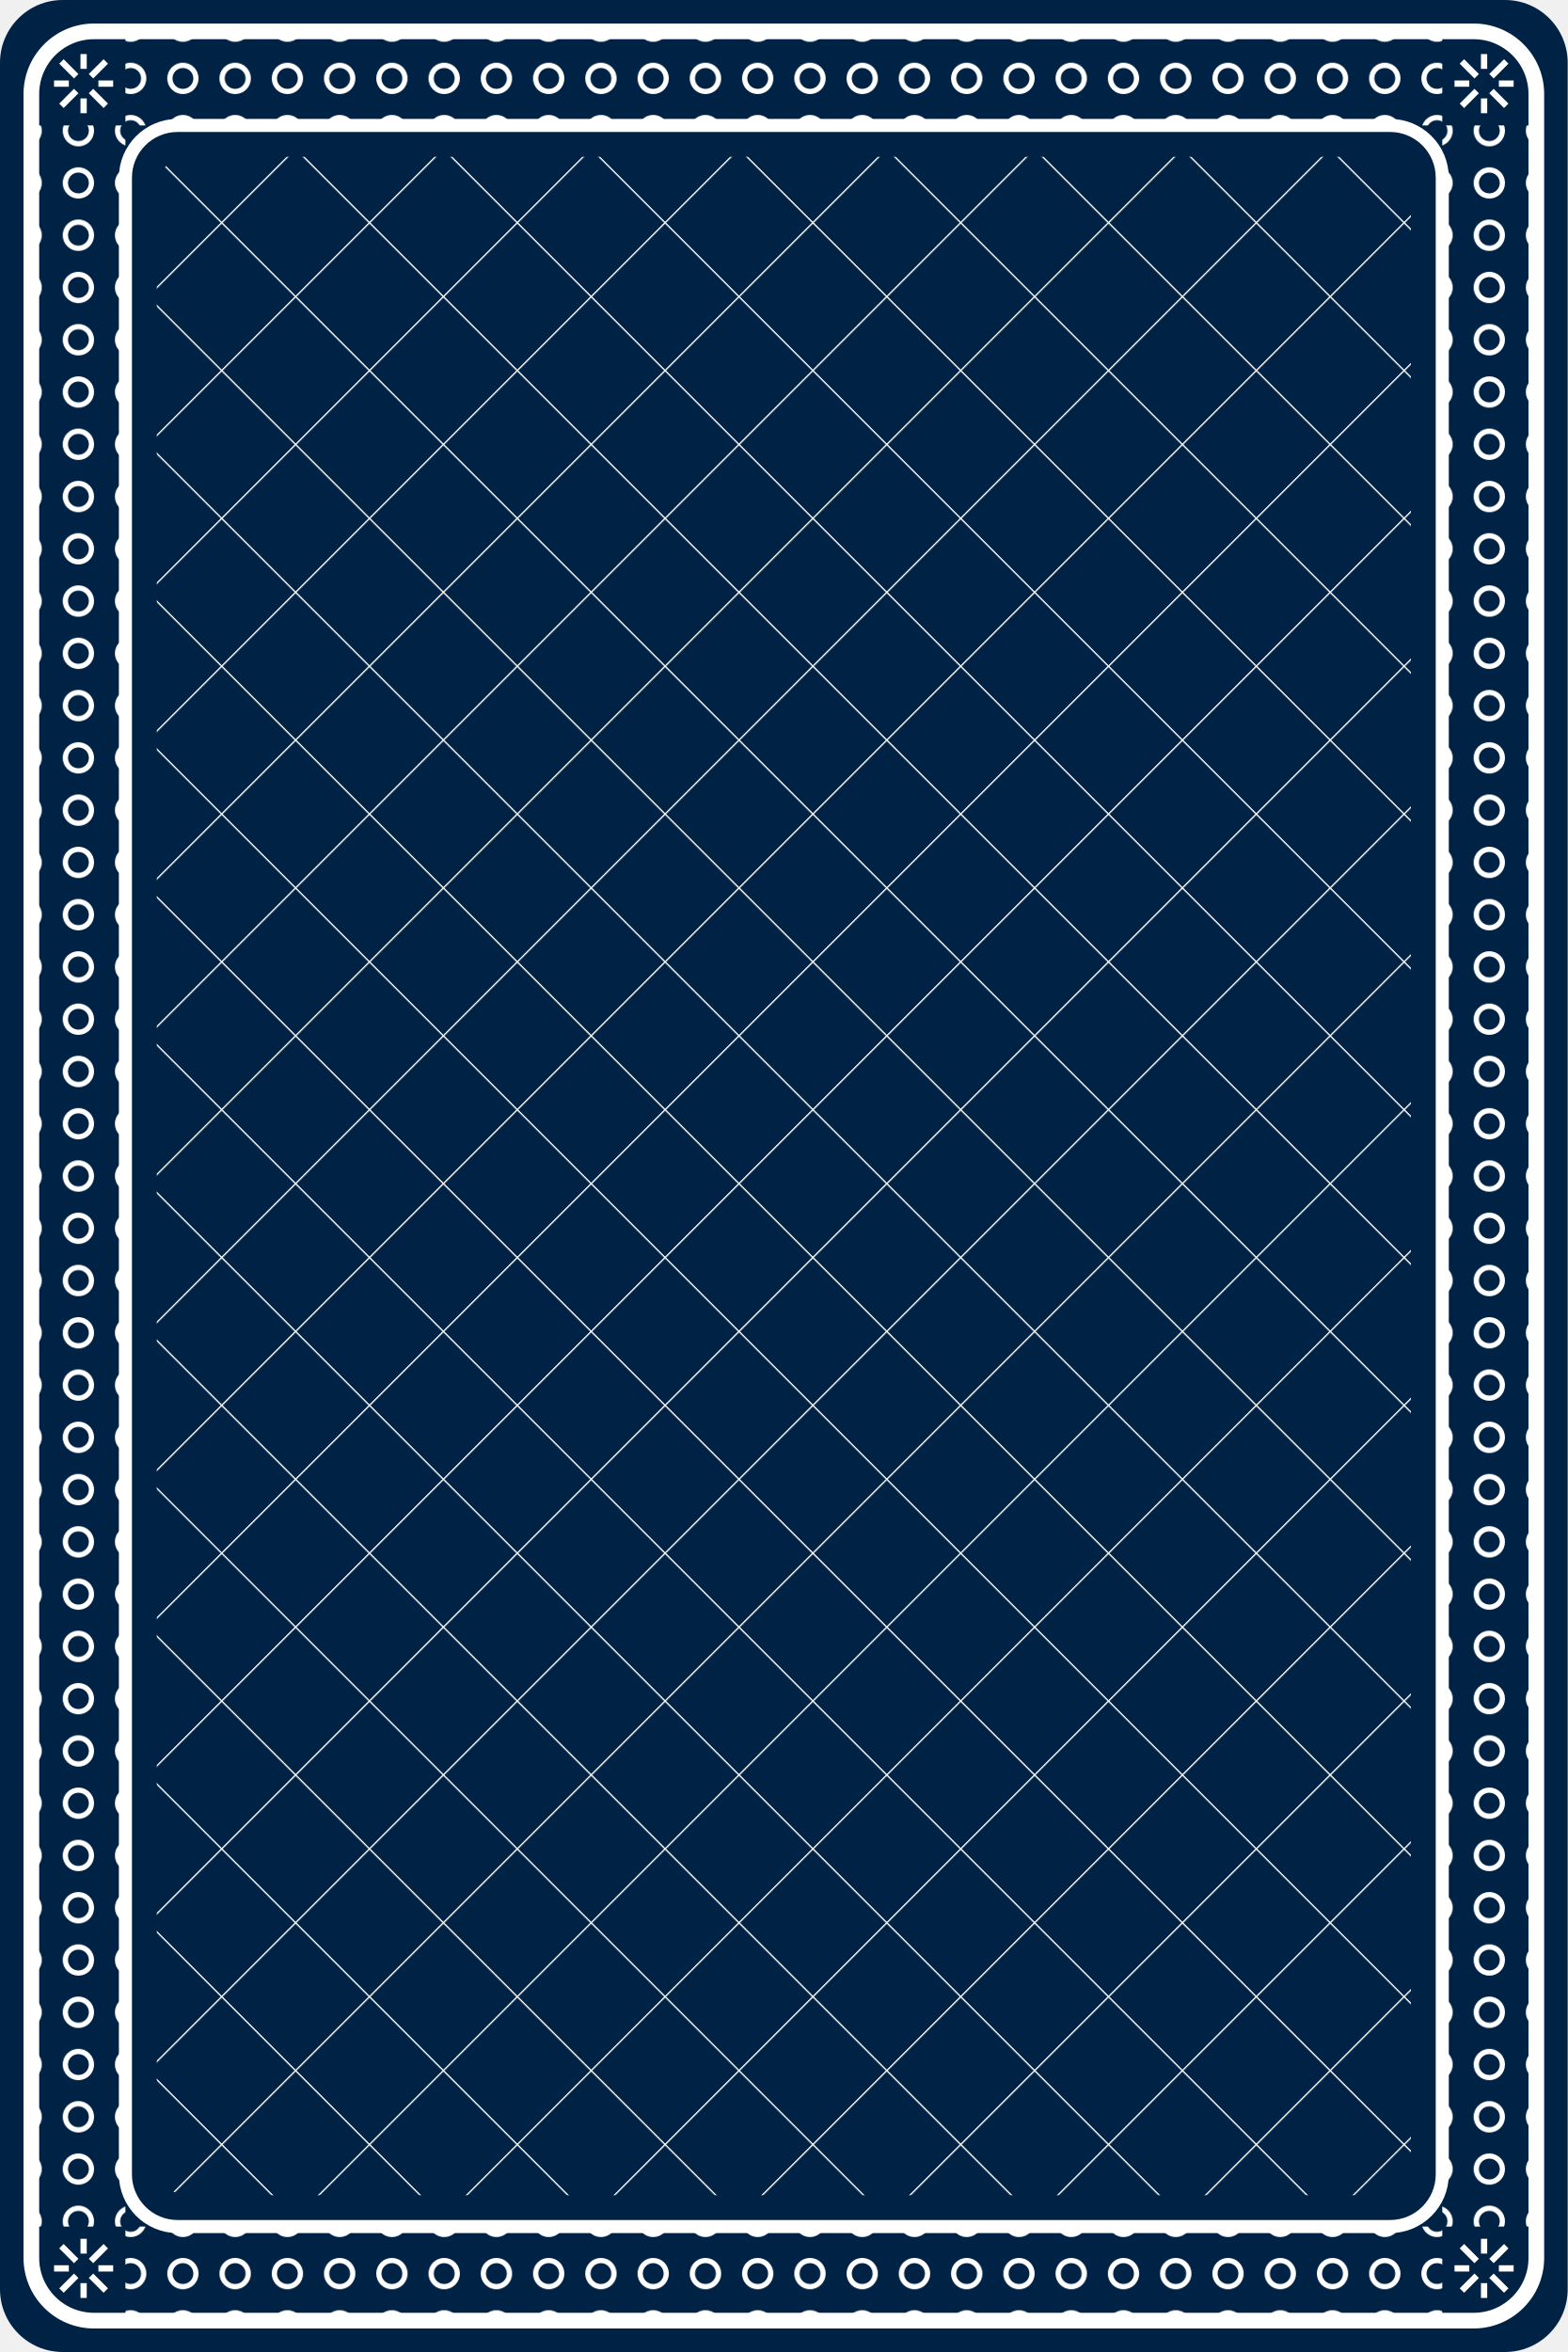
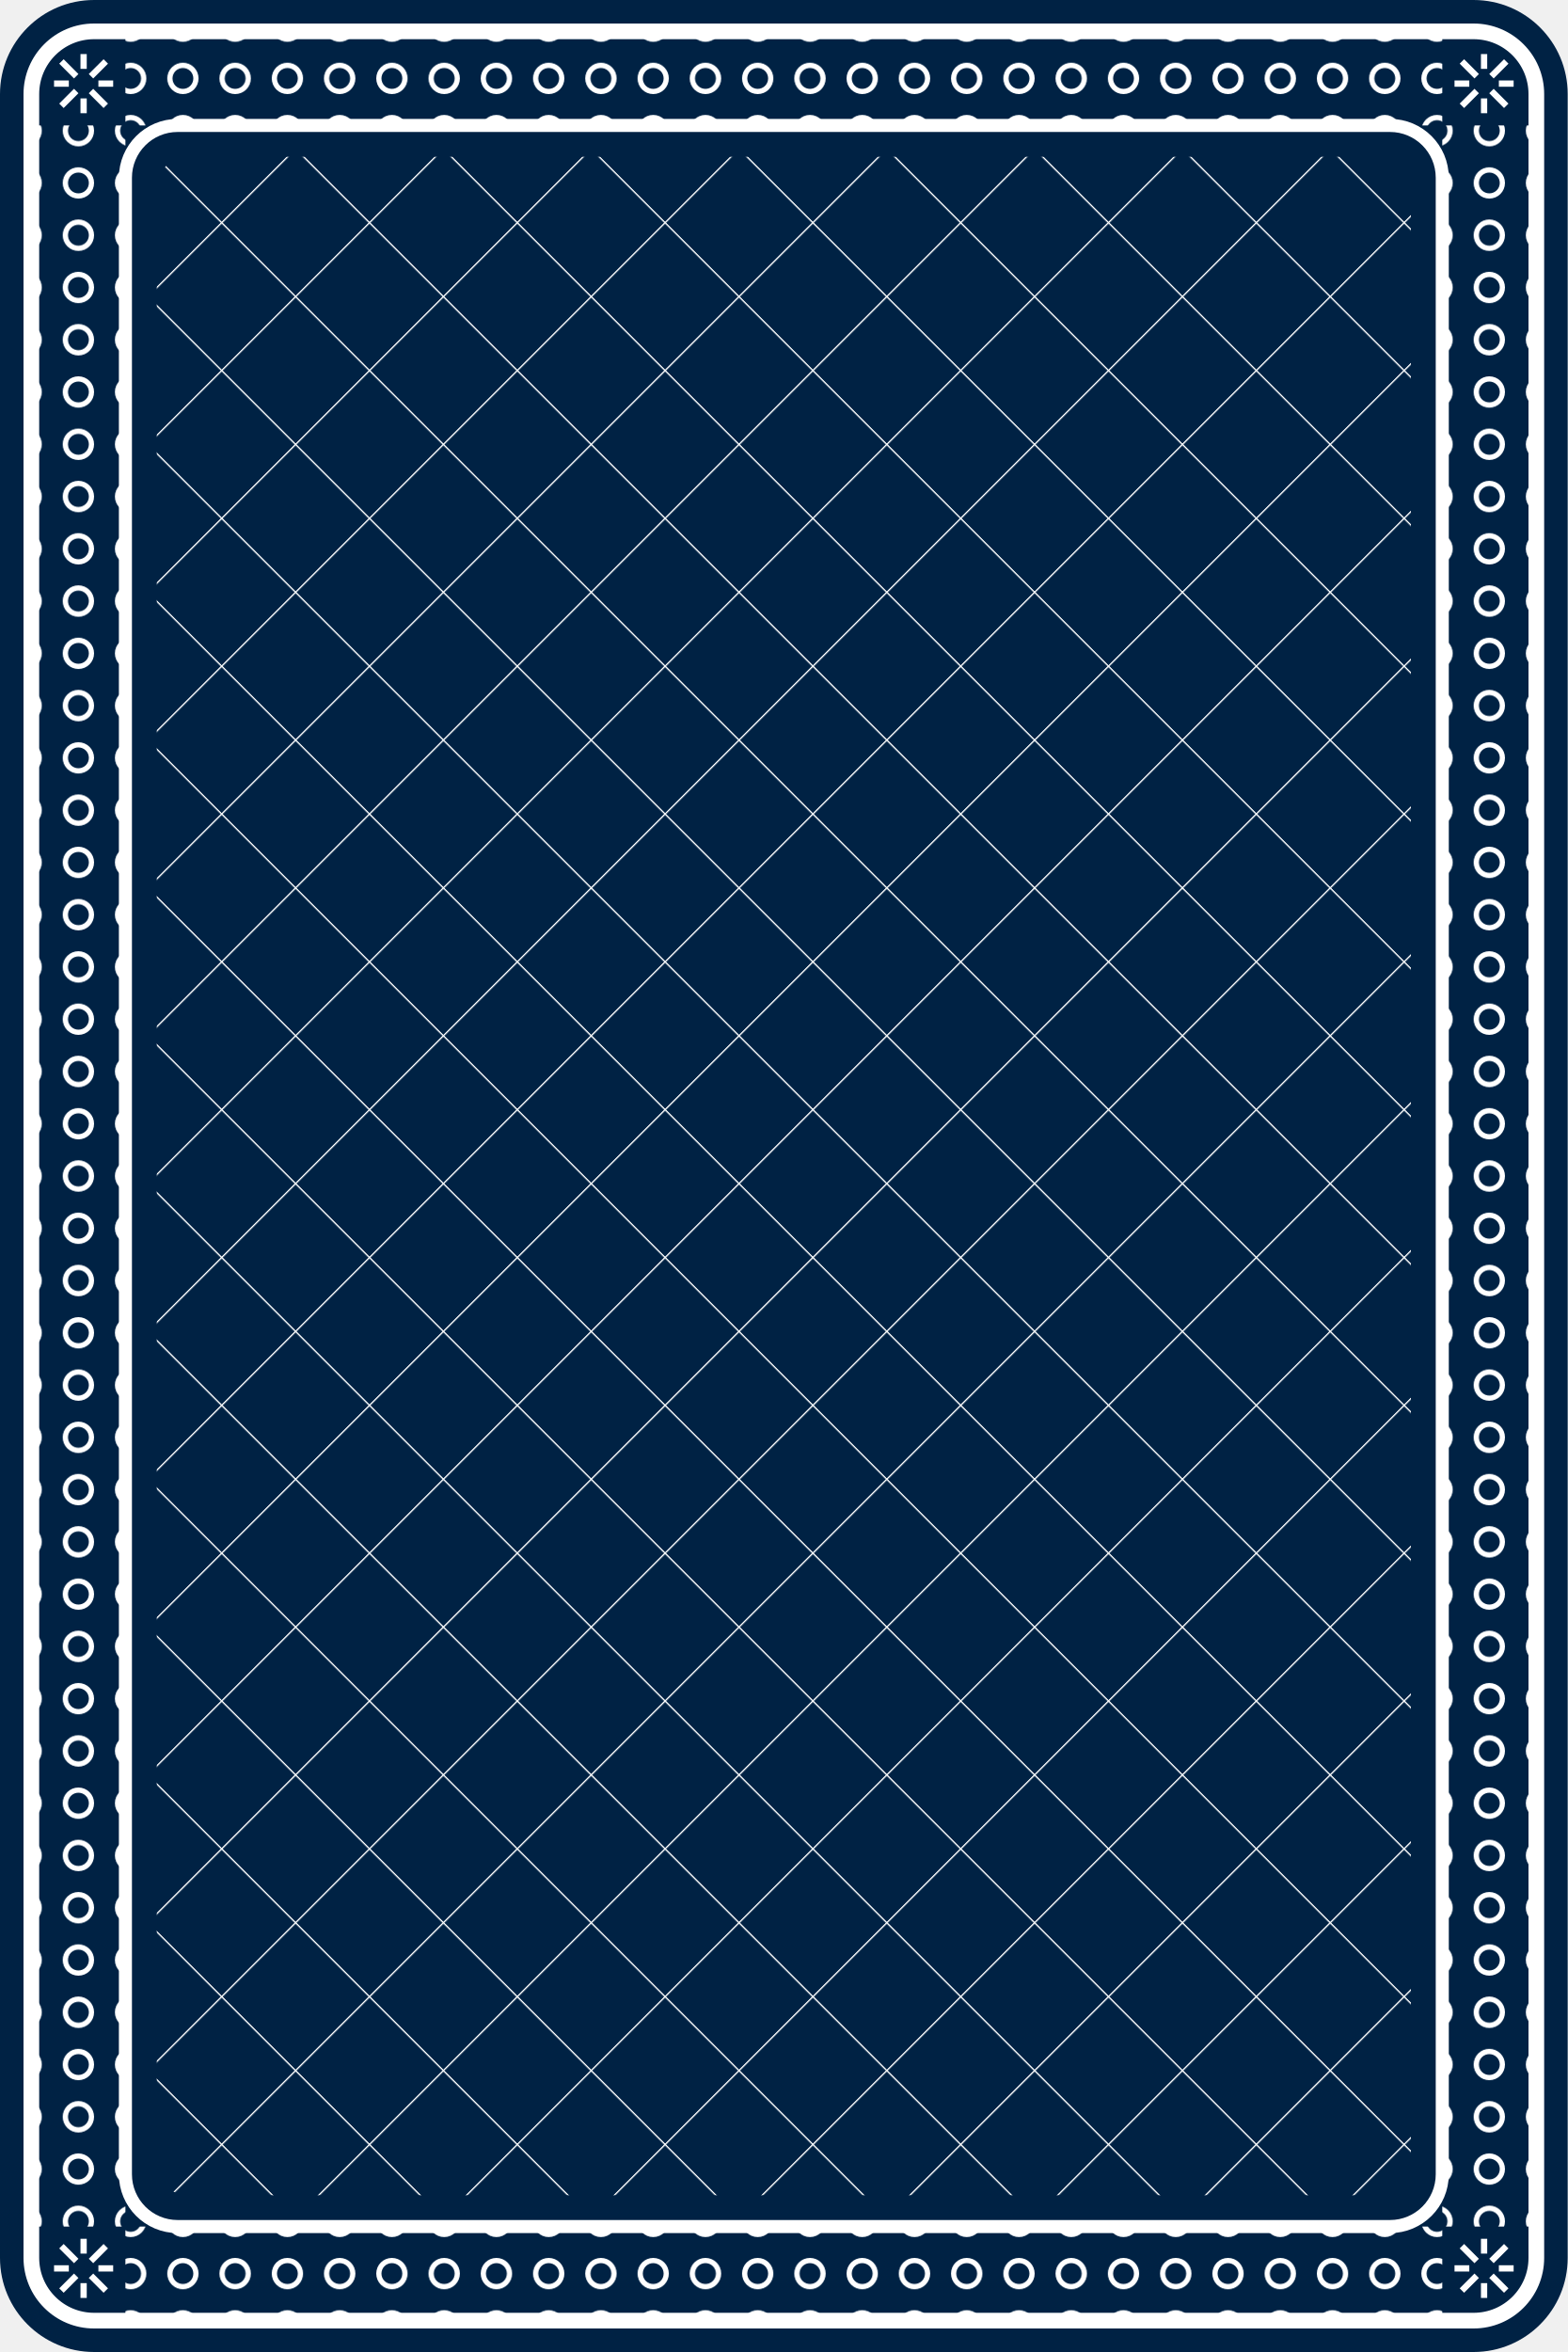
<svg xmlns="http://www.w3.org/2000/svg" viewBox="0 0 300 450" preserveAspectRatio="xMidYMid meet">
-   <rect x="0" y="0" width="300" height="450" fill="#002244" rx="12" ry="12" />
+   <rect x="0" y="0" width="300" height="450" fill="#002244" rx="18" ry="18" />
  <rect x="6" y="6" width="288" height="438" fill="none" stroke="white" stroke-width="3" rx="12" ry="12" />
  <rect x="24" y="24" width="252" height="402" fill="none" stroke="white" stroke-width="2.5" rx="10" ry="10" />
  <defs>
    <pattern id="circleChain" width="10" height="10" patternUnits="userSpaceOnUse">
      <circle cx="5" cy="5" r="2.5" stroke="white" stroke-width="1" fill="none" />
    </pattern>
  </defs>
  <rect x="24" y="6" width="252" height="18" fill="url(#circleChain)" />
  <rect x="24" y="426" width="252" height="18" fill="url(#circleChain)" />
  <rect x="6" y="24" width="18" height="402" fill="url(#circleChain)" />
  <rect x="276" y="24" width="18" height="402" fill="url(#circleChain)" />
  <defs>
    <pattern id="diamondGrid" width="20" height="20" patternUnits="userSpaceOnUse" patternTransform="rotate(45)">
      <path d="M0,0 L0,20 M0,0 L20,0" stroke="white" stroke-width="0.5" />
    </pattern>
  </defs>
  <rect x="30" y="30" width="240" height="390" fill="url(#diamondGrid)" rx="6" ry="6" />
  <g fill="none" stroke="white" stroke-width="1.2">
    <defs>
      <path id="starShape" d="         M0,-6 L0,-2          M0,2 L0,6          M-6,0 L-2,0          M2,0 L6,0         M-4,-4 L-2,-2          M2,2 L4,4          M-4,4 L-2,2          M2,-2 L4,-4       " />
    </defs>
    <g transform="translate(16,16) rotate(-45)">
      <use href="#starShape" />
    </g>
    <g transform="translate(284,16) rotate(45)">
      <use href="#starShape" />
    </g>
    <g transform="translate(16,434) rotate(45)">
      <use href="#starShape" />
    </g>
    <g transform="translate(284,434) rotate(-45)">
      <use href="#starShape" />
    </g>
  </g>
</svg>
